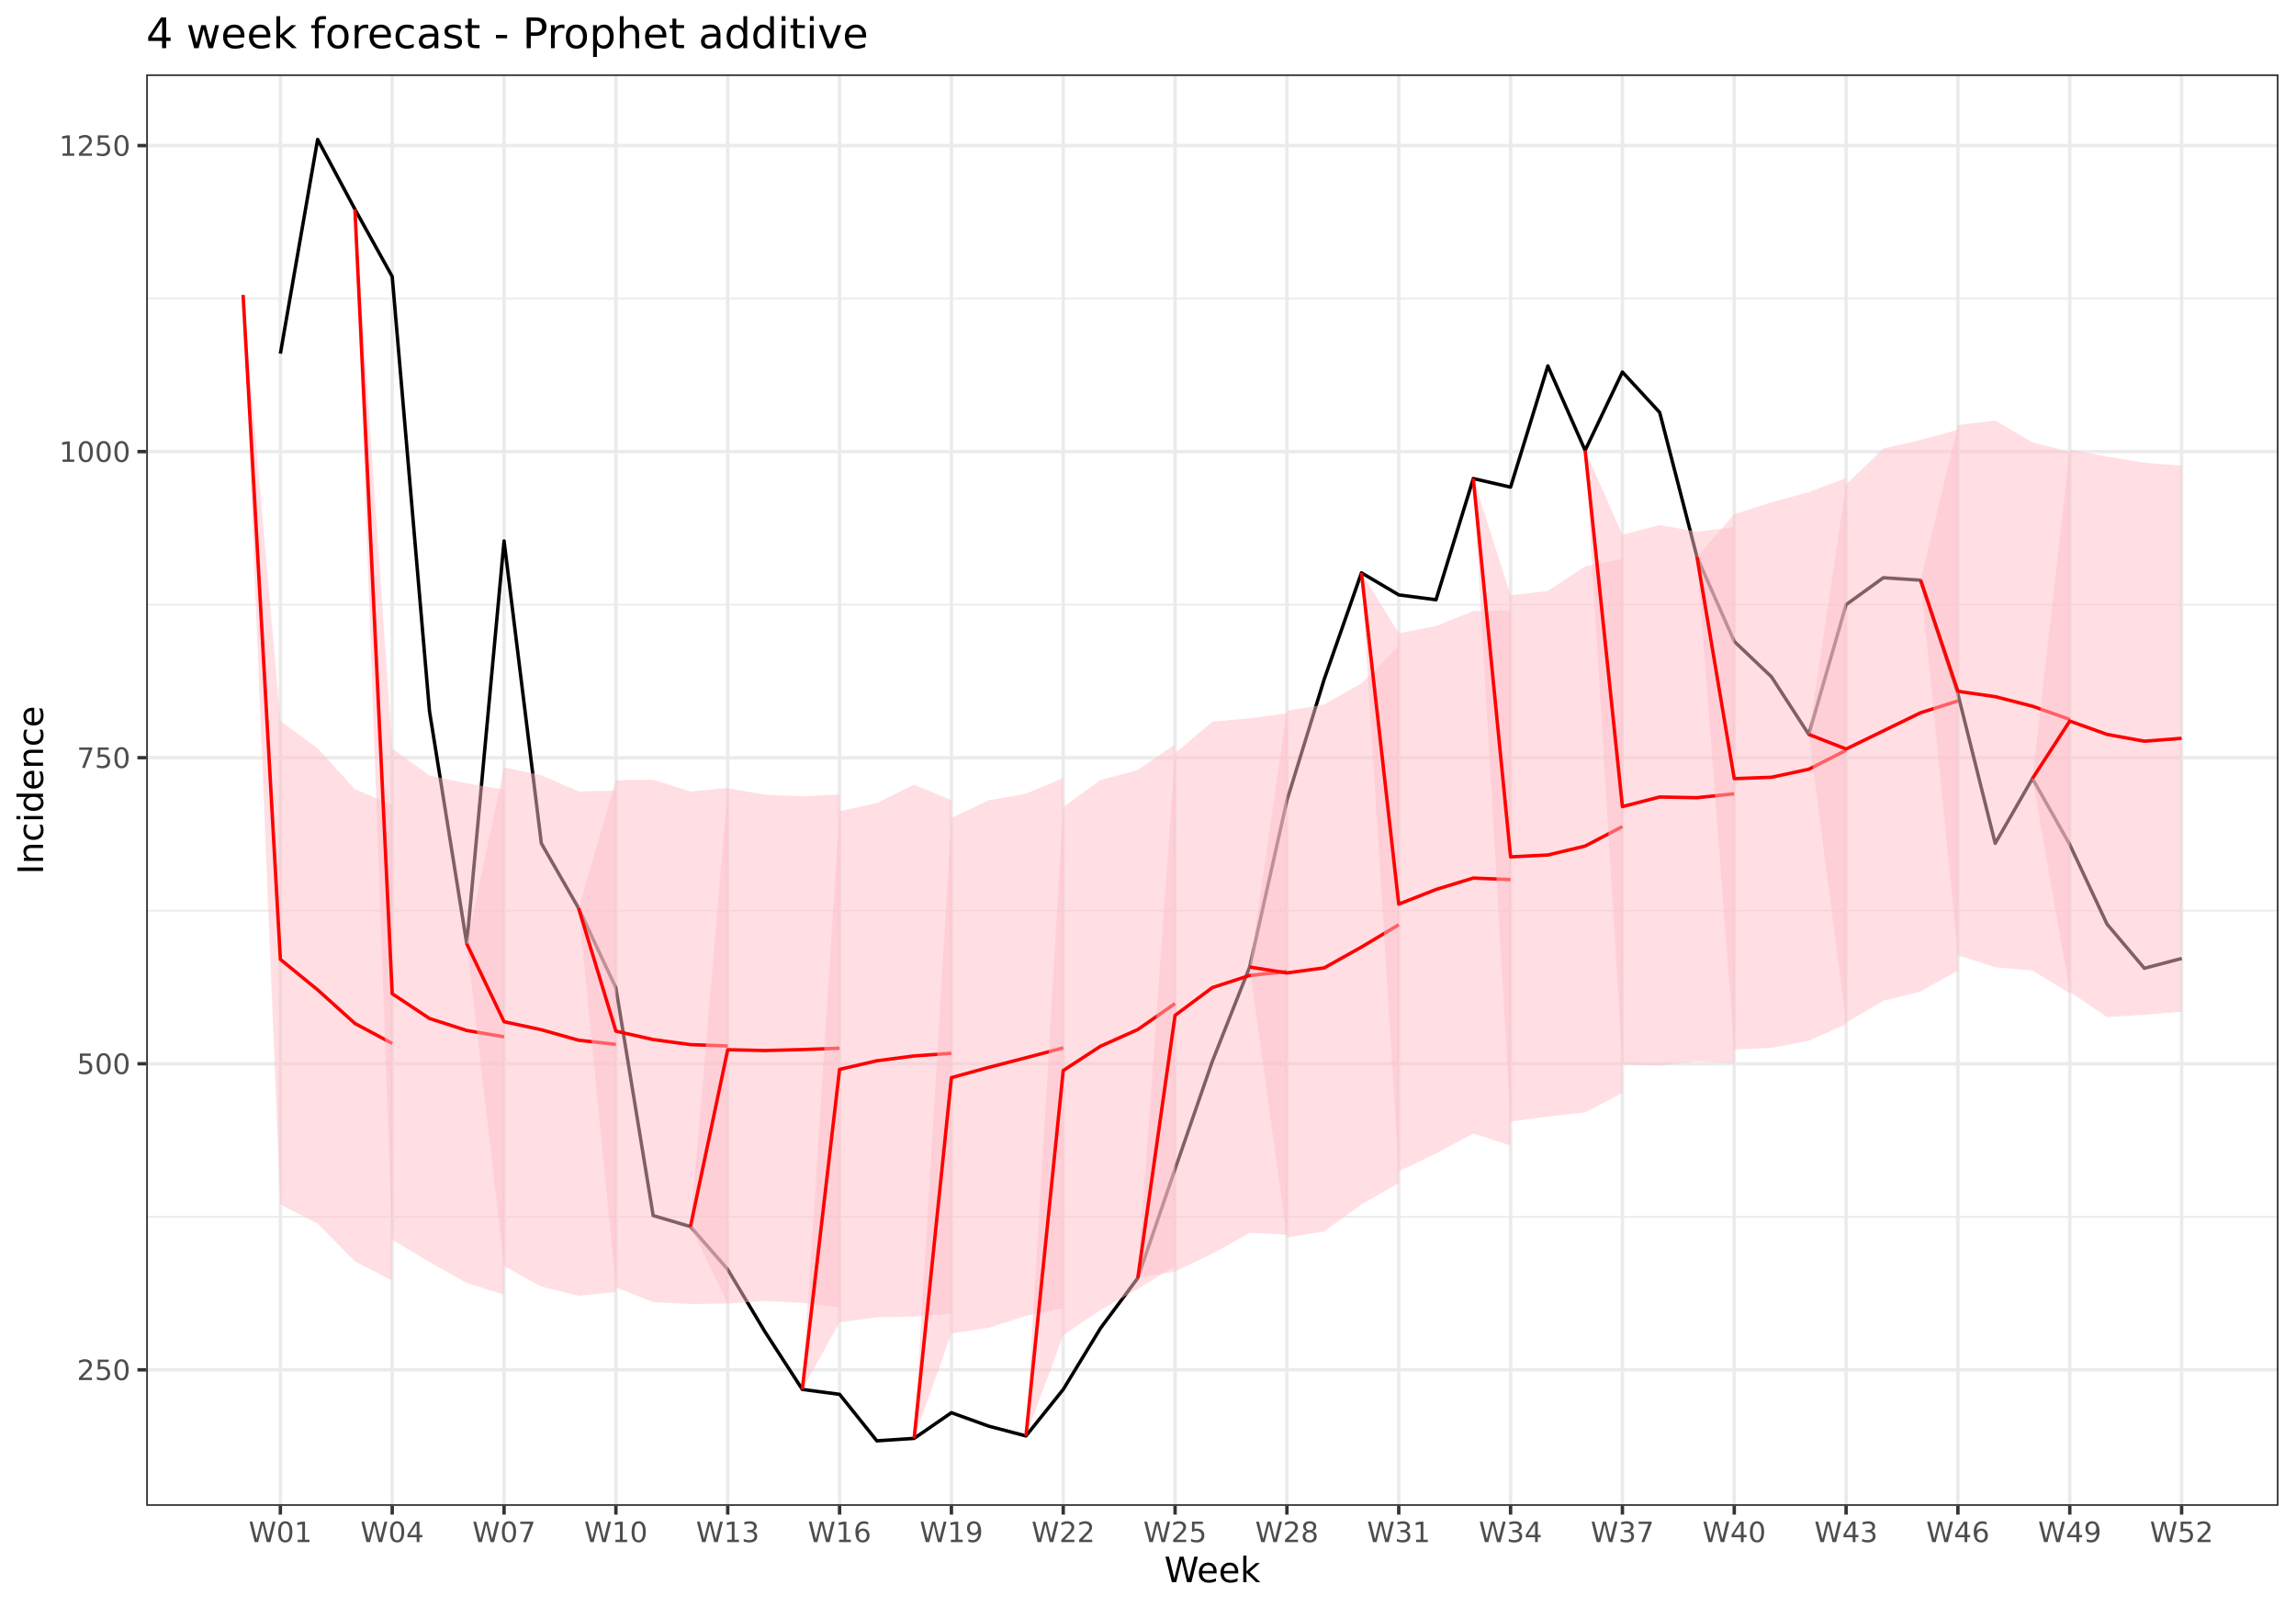
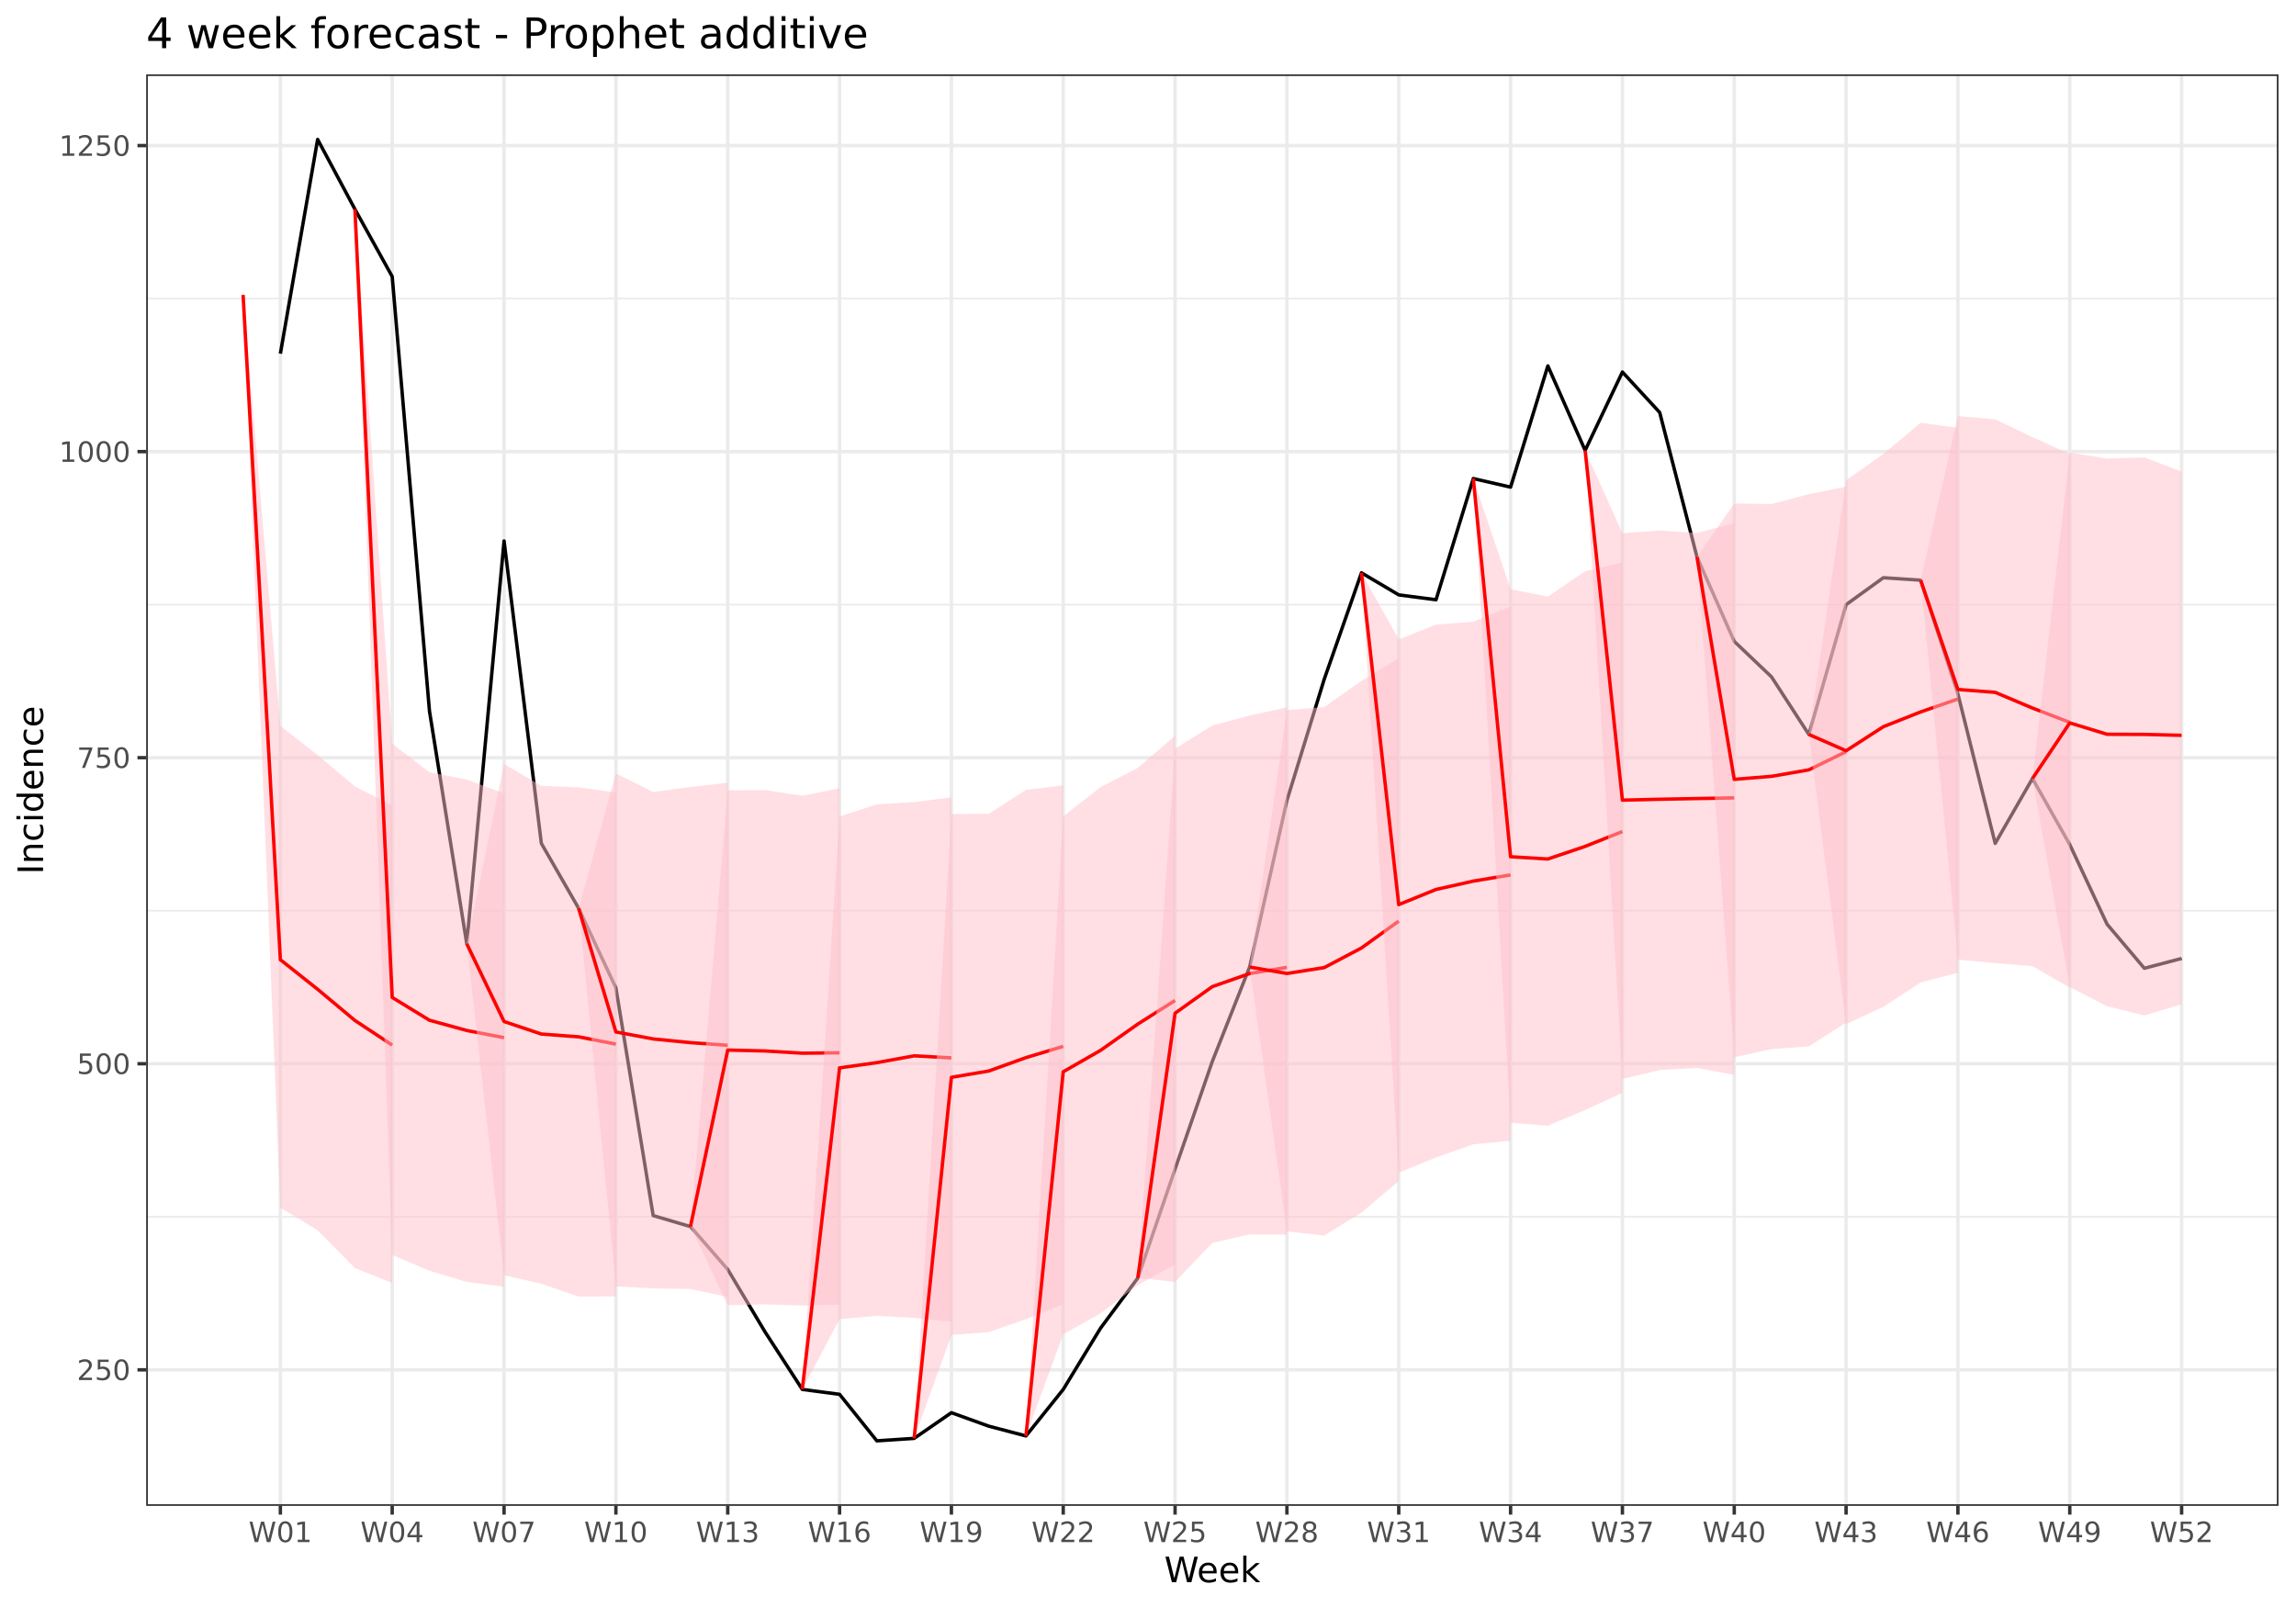
<svg xmlns="http://www.w3.org/2000/svg" class="svglite" width="720.00pt" height="504.00pt" viewBox="0 0 720.00 504.00">
  <defs>
    <style type="text/css">
    .svglite line, .svglite polyline, .svglite polygon, .svglite path, .svglite rect, .svglite circle {
      fill: none;
      stroke: #000000;
      stroke-linecap: round;
      stroke-linejoin: round;
      stroke-miterlimit: 10.00;
    }
    .svglite text {
      white-space: pre;
    }
  </style>
  </defs>
  <rect width="100%" height="100%" style="stroke: none; fill: #FFFFFF;" />
  <defs>
    <clipPath id="cpMC4wMHw3MjAuMDB8MC4wMHw1MDQuMDA=">
      <rect x="0.00" y="0.00" width="720.00" height="504.00" />
    </clipPath>
  </defs>
  <g clip-path="url(#cpMC4wMHw3MjAuMDB8MC4wMHw1MDQuMDA=)">
    <rect x="0.00" y="-0" width="720.00" height="504.00" style="stroke-width: 1.07; stroke: #FFFFFF; fill: #FFFFFF;" />
  </g>
  <defs>
    <clipPath id="cpNDUuODR8NzE0LjUyfDIzLjMyfDQ3Mi4yOQ==">
      <rect x="45.84" y="23.32" width="668.68" height="448.97" />
    </clipPath>
  </defs>
  <g clip-path="url(#cpNDUuODR8NzE0LjUyfDIzLjMyfDQ3Mi4yOQ==)">
    <rect x="45.84" y="23.32" width="668.68" height="448.97" style="stroke-width: 1.07; stroke: none; fill: #FFFFFF;" />
    <polyline points="45.84,381.62 714.52,381.62 " style="stroke-width: 0.53; stroke: #EBEBEB; stroke-linecap: butt;" />
    <polyline points="45.84,285.63 714.52,285.63 " style="stroke-width: 0.53; stroke: #EBEBEB; stroke-linecap: butt;" />
    <polyline points="45.84,189.64 714.52,189.64 " style="stroke-width: 0.53; stroke: #EBEBEB; stroke-linecap: butt;" />
    <polyline points="45.84,93.65 714.52,93.65 " style="stroke-width: 0.53; stroke: #EBEBEB; stroke-linecap: butt;" />
    <polyline points="45.84,429.62 714.52,429.62 " style="stroke-width: 1.07; stroke: #EBEBEB; stroke-linecap: butt;" />
    <polyline points="45.84,333.62 714.52,333.62 " style="stroke-width: 1.07; stroke: #EBEBEB; stroke-linecap: butt;" />
    <polyline points="45.84,237.63 714.52,237.63 " style="stroke-width: 1.07; stroke: #EBEBEB; stroke-linecap: butt;" />
    <polyline points="45.84,141.64 714.52,141.64 " style="stroke-width: 1.07; stroke: #EBEBEB; stroke-linecap: butt;" />
    <polyline points="45.84,45.65 714.52,45.65 " style="stroke-width: 1.07; stroke: #EBEBEB; stroke-linecap: butt;" />
    <polyline points="87.92,472.29 87.92,23.32 " style="stroke-width: 1.07; stroke: #EBEBEB; stroke-linecap: butt;" />
    <polyline points="122.99,472.29 122.99,23.32 " style="stroke-width: 1.07; stroke: #EBEBEB; stroke-linecap: butt;" />
    <polyline points="158.07,472.29 158.07,23.32 " style="stroke-width: 1.07; stroke: #EBEBEB; stroke-linecap: butt;" />
    <polyline points="193.14,472.29 193.14,23.32 " style="stroke-width: 1.07; stroke: #EBEBEB; stroke-linecap: butt;" />
    <polyline points="228.21,472.29 228.21,23.32 " style="stroke-width: 1.07; stroke: #EBEBEB; stroke-linecap: butt;" />
    <polyline points="263.28,472.29 263.28,23.32 " style="stroke-width: 1.07; stroke: #EBEBEB; stroke-linecap: butt;" />
    <polyline points="298.35,472.29 298.35,23.32 " style="stroke-width: 1.07; stroke: #EBEBEB; stroke-linecap: butt;" />
    <polyline points="333.42,472.29 333.42,23.32 " style="stroke-width: 1.07; stroke: #EBEBEB; stroke-linecap: butt;" />
    <polyline points="368.49,472.29 368.49,23.32 " style="stroke-width: 1.07; stroke: #EBEBEB; stroke-linecap: butt;" />
    <polyline points="403.56,472.29 403.56,23.32 " style="stroke-width: 1.07; stroke: #EBEBEB; stroke-linecap: butt;" />
    <polyline points="438.63,472.29 438.63,23.32 " style="stroke-width: 1.07; stroke: #EBEBEB; stroke-linecap: butt;" />
    <polyline points="473.70,472.29 473.70,23.32 " style="stroke-width: 1.07; stroke: #EBEBEB; stroke-linecap: butt;" />
    <polyline points="508.77,472.29 508.77,23.32 " style="stroke-width: 1.07; stroke: #EBEBEB; stroke-linecap: butt;" />
    <polyline points="543.84,472.29 543.84,23.32 " style="stroke-width: 1.07; stroke: #EBEBEB; stroke-linecap: butt;" />
    <polyline points="578.91,472.29 578.91,23.32 " style="stroke-width: 1.07; stroke: #EBEBEB; stroke-linecap: butt;" />
    <polyline points="613.98,472.29 613.98,23.32 " style="stroke-width: 1.07; stroke: #EBEBEB; stroke-linecap: butt;" />
    <polyline points="649.06,472.29 649.06,23.32 " style="stroke-width: 1.07; stroke: #EBEBEB; stroke-linecap: butt;" />
    <polyline points="684.13,472.29 684.13,23.32 " style="stroke-width: 1.07; stroke: #EBEBEB; stroke-linecap: butt;" />
    <polyline points="87.92,110.92 99.61,43.73 111.30,65.62 122.99,86.73 134.68,223.04 146.37,296.00 158.07,169.67 169.76,264.51 181.45,284.86 193.14,309.82 204.83,381.24 216.52,384.69 228.21,398.13 239.90,417.71 251.59,435.76 263.28,437.30 274.97,451.89 286.66,451.12 298.35,443.06 310.04,447.28 321.73,450.35 333.42,435.76 345.11,416.56 356.80,400.82 368.49,366.65 380.18,332.86 391.87,303.29 403.56,251.07 415.25,213.06 426.94,179.65 438.63,186.57 450.32,188.10 462.01,150.09 473.70,152.78 485.39,114.76 497.08,141.26 508.77,116.68 520.46,129.35 532.15,174.66 543.84,201.16 555.53,212.29 567.22,230.34 578.91,189.64 590.60,181.19 602.29,181.96 613.98,217.67 625.67,264.51 637.36,244.16 649.06,264.89 660.75,289.85 672.44,303.68 684.13,300.60 " style="stroke-width: 1.07; stroke-linecap: butt;" />
-     <polygon points="76.23,92.49 87.92,226.14 99.61,234.69 111.30,247.53 122.99,252.39 122.99,401.66 111.30,395.63 99.61,383.78 87.92,377.73 76.23,92.49 " style="stroke-width: 0.00; stroke: none; stroke-linecap: butt; fill: #FFC0CB; fill-opacity: 0.50;" />
-     <polyline points="76.23,92.49 87.92,226.14 99.61,234.69 111.30,247.53 122.99,252.39 " style="stroke-width: 1.07; stroke: none; stroke-linecap: butt;" />
-     <polyline points="122.99,401.66 111.30,395.63 99.61,383.78 87.92,377.73 76.23,92.49 " style="stroke-width: 1.07; stroke: none; stroke-linecap: butt;" />
-     <polyline points="76.23,92.49 87.92,300.89 99.61,310.44 111.30,320.99 122.99,327.26 " style="stroke-width: 1.07; stroke: #FF0000; stroke-linecap: butt;" />
-     <polygon points="111.30,65.62 122.99,234.78 134.68,243.24 146.37,245.66 158.07,247.66 158.07,406.07 146.37,402.37 134.68,395.83 122.99,388.81 111.30,65.62 " style="stroke-width: 0.00; stroke: none; stroke-linecap: butt; fill: #FFC0CB; fill-opacity: 0.50;" />
-     <polyline points="111.30,65.62 122.99,234.78 134.68,243.24 146.37,245.66 158.07,247.66 " style="stroke-width: 1.07; stroke: none; stroke-linecap: butt;" />
-     <polyline points="158.07,406.07 146.37,402.37 134.68,395.83 122.99,388.81 111.30,65.62 " style="stroke-width: 1.07; stroke: none; stroke-linecap: butt;" />
-     <polyline points="111.30,65.62 122.99,311.66 134.68,319.43 146.37,323.19 158.07,325.18 " style="stroke-width: 1.07; stroke: #FF0000; stroke-linecap: butt;" />
-     <polygon points="146.37,296.00 158.07,240.66 169.76,243.15 181.45,248.23 193.14,247.94 193.14,405.19 181.45,406.39 169.76,403.54 158.07,397.08 146.37,296.00 " style="stroke-width: 0.00; stroke: none; stroke-linecap: butt; fill: #FFC0CB; fill-opacity: 0.50;" />
-     <polyline points="146.37,296.00 158.07,240.66 169.76,243.15 181.45,248.23 193.14,247.94 " style="stroke-width: 1.07; stroke: none; stroke-linecap: butt;" />
-     <polyline points="193.14,405.19 181.45,406.39 169.76,403.54 158.07,397.08 146.37,296.00 " style="stroke-width: 1.07; stroke: none; stroke-linecap: butt;" />
-     <polyline points="146.37,296.00 158.07,320.44 169.76,322.96 181.45,326.25 193.14,327.55 " style="stroke-width: 1.07; stroke: #FF0000; stroke-linecap: butt;" />
-     <polygon points="181.45,284.86 193.14,244.72 204.83,244.54 216.52,248.25 228.21,247.09 228.21,408.79 216.52,409.00 204.83,408.36 193.14,403.79 181.45,284.86 " style="stroke-width: 0.00; stroke: none; stroke-linecap: butt; fill: #FFC0CB; fill-opacity: 0.50;" />
-     <polyline points="181.45,284.86 193.14,244.72 204.83,244.54 216.52,248.25 228.21,247.09 " style="stroke-width: 1.07; stroke: none; stroke-linecap: butt;" />
-     <polyline points="228.21,408.79 216.52,409.00 204.83,408.36 193.14,403.79 181.45,284.86 " style="stroke-width: 1.07; stroke: none; stroke-linecap: butt;" />
-     <polyline points="181.45,284.86 193.14,323.40 204.83,326.04 216.52,327.62 228.21,328.05 " style="stroke-width: 1.07; stroke: #FF0000; stroke-linecap: butt;" />
-     <polygon points="216.52,384.69 228.21,247.24 239.90,249.24 251.59,249.74 263.28,249.18 263.28,410.01 251.59,408.65 239.90,408.01 228.21,408.84 216.52,384.69 " style="stroke-width: 0.00; stroke: none; stroke-linecap: butt; fill: #FFC0CB; fill-opacity: 0.50;" />
-     <polyline points="216.52,384.69 228.21,247.24 239.90,249.24 251.59,249.74 263.28,249.18 " style="stroke-width: 1.07; stroke: none; stroke-linecap: butt;" />
-     <polyline points="263.28,410.01 251.59,408.65 239.90,408.01 228.21,408.84 216.52,384.69 " style="stroke-width: 1.07; stroke: none; stroke-linecap: butt;" />
-     <polyline points="216.52,384.69 228.21,329.22 239.90,329.48 251.59,329.17 263.28,328.75 " style="stroke-width: 1.07; stroke: #FF0000; stroke-linecap: butt;" />
-     <polygon points="251.59,435.76 263.28,254.38 274.97,251.86 286.66,246.07 298.35,250.96 298.35,412.02 286.66,412.92 274.97,413.13 263.28,414.74 251.59,435.76 " style="stroke-width: 0.00; stroke: none; stroke-linecap: butt; fill: #FFC0CB; fill-opacity: 0.50;" />
-     <polyline points="251.59,435.76 263.28,254.38 274.97,251.86 286.66,246.07 298.35,250.96 " style="stroke-width: 1.07; stroke: none; stroke-linecap: butt;" />
-     <polyline points="298.35,412.02 286.66,412.92 274.97,413.13 263.28,414.74 251.59,435.76 " style="stroke-width: 1.07; stroke: none; stroke-linecap: butt;" />
-     <polyline points="251.59,435.76 263.28,335.39 274.97,332.69 286.66,331.17 298.35,330.34 " style="stroke-width: 1.07; stroke: #FF0000; stroke-linecap: butt;" />
-     <polygon points="286.66,451.12 298.35,256.53 310.04,251.01 321.73,248.91 333.42,244.02 333.42,410.29 321.73,412.68 310.04,416.43 298.35,418.20 286.66,451.12 " style="stroke-width: 0.00; stroke: none; stroke-linecap: butt; fill: #FFC0CB; fill-opacity: 0.50;" />
-     <polyline points="286.66,451.12 298.35,256.53 310.04,251.01 321.73,248.91 333.42,244.02 " style="stroke-width: 1.07; stroke: none; stroke-linecap: butt;" />
-     <polyline points="333.42,410.29 321.73,412.68 310.04,416.43 298.35,418.20 286.66,451.12 " style="stroke-width: 1.07; stroke: none; stroke-linecap: butt;" />
-     <polyline points="286.66,451.12 298.35,337.98 310.04,334.76 321.73,331.74 333.42,328.65 " style="stroke-width: 1.07; stroke: #FF0000; stroke-linecap: butt;" />
-     <polygon points="321.73,450.35 333.42,253.11 345.11,244.60 356.80,241.49 368.49,233.42 368.49,397.08 356.80,404.24 345.11,410.86 333.42,418.73 321.73,450.35 " style="stroke-width: 0.00; stroke: none; stroke-linecap: butt; fill: #FFC0CB; fill-opacity: 0.50;" />
-     <polyline points="321.73,450.35 333.42,253.11 345.11,244.60 356.80,241.49 368.49,233.42 " style="stroke-width: 1.07; stroke: none; stroke-linecap: butt;" />
-     <polyline points="368.49,397.08 356.80,404.24 345.11,410.86 333.42,418.73 321.73,450.35 " style="stroke-width: 1.07; stroke: none; stroke-linecap: butt;" />
-     <polyline points="321.73,450.35 333.42,335.74 345.11,328.12 356.80,322.89 368.49,314.73 " style="stroke-width: 1.07; stroke: #FF0000; stroke-linecap: butt;" />
-     <polygon points="356.80,400.82 368.49,236.24 380.18,226.33 391.87,225.27 403.56,223.68 403.56,387.23 391.87,386.67 380.18,393.18 368.49,398.75 356.80,400.82 " style="stroke-width: 0.00; stroke: none; stroke-linecap: butt; fill: #FFC0CB; fill-opacity: 0.50;" />
-     <polyline points="356.80,400.82 368.49,236.24 380.18,226.33 391.87,225.27 403.56,223.68 " style="stroke-width: 1.07; stroke: none; stroke-linecap: butt;" />
-     <polyline points="403.56,387.23 391.87,386.67 380.18,393.18 368.49,398.75 356.80,400.82 " style="stroke-width: 1.07; stroke: none; stroke-linecap: butt;" />
-     <polyline points="356.80,400.82 368.49,318.44 380.18,309.73 391.87,305.93 403.56,304.73 " style="stroke-width: 1.07; stroke: #FF0000; stroke-linecap: butt;" />
-     <polygon points="391.87,303.29 403.56,222.90 415.25,220.96 426.94,214.26 438.63,202.65 438.63,371.06 426.94,377.73 415.25,386.20 403.56,388.13 391.87,303.29 " style="stroke-width: 0.00; stroke: none; stroke-linecap: butt; fill: #FFC0CB; fill-opacity: 0.50;" />
-     <polyline points="391.87,303.29 403.56,222.90 415.25,220.96 426.94,214.26 438.63,202.65 " style="stroke-width: 1.07; stroke: none; stroke-linecap: butt;" />
-     <polyline points="438.63,371.06 426.94,377.73 415.25,386.20 403.56,388.13 391.87,303.29 " style="stroke-width: 1.07; stroke: none; stroke-linecap: butt;" />
-     <polyline points="391.87,303.29 403.56,305.13 415.25,303.56 426.94,297.02 438.63,290.02 " style="stroke-width: 1.07; stroke: #FF0000; stroke-linecap: butt;" />
-     <polygon points="426.94,179.65 438.63,198.60 450.32,196.33 462.01,191.64 473.70,191.43 473.70,359.28 462.01,355.49 450.32,361.76 438.63,367.38 426.94,179.65 " style="stroke-width: 0.00; stroke: none; stroke-linecap: butt; fill: #FFC0CB; fill-opacity: 0.50;" />
-     <polyline points="426.94,179.65 438.63,198.60 450.32,196.33 462.01,191.64 473.70,191.43 " style="stroke-width: 1.07; stroke: none; stroke-linecap: butt;" />
-     <polyline points="473.70,359.28 462.01,355.49 450.32,361.76 438.63,367.38 426.94,179.65 " style="stroke-width: 1.07; stroke: none; stroke-linecap: butt;" />
-     <polyline points="426.94,179.65 438.63,283.56 450.32,278.96 462.01,275.38 473.70,275.88 " style="stroke-width: 1.07; stroke: #FF0000; stroke-linecap: butt;" />
-     <polygon points="462.01,150.09 473.70,186.69 485.39,185.34 497.08,177.63 508.77,175.22 508.77,342.77 497.08,348.89 485.39,350.15 473.70,351.78 462.01,150.09 " style="stroke-width: 0.00; stroke: none; stroke-linecap: butt; fill: #FFC0CB; fill-opacity: 0.50;" />
-     <polyline points="462.01,150.09 473.70,186.69 485.39,185.34 497.08,177.63 508.77,175.22 " style="stroke-width: 1.07; stroke: none; stroke-linecap: butt;" />
-     <polyline points="508.77,342.77 497.08,348.89 485.39,350.15 473.70,351.78 462.01,150.09 " style="stroke-width: 1.07; stroke: none; stroke-linecap: butt;" />
-     <polyline points="462.01,150.09 473.70,268.74 485.39,268.15 497.08,265.35 508.77,259.23 " style="stroke-width: 1.07; stroke: #FF0000; stroke-linecap: butt;" />
-     <polygon points="497.08,141.26 508.77,167.75 520.46,164.66 532.15,166.75 543.84,165.35 543.84,333.55 532.15,332.94 520.46,334.19 508.77,333.88 497.08,141.26 " style="stroke-width: 0.00; stroke: none; stroke-linecap: butt; fill: #FFC0CB; fill-opacity: 0.50;" />
-     <polyline points="497.08,141.26 508.77,167.75 520.46,164.66 532.15,166.75 543.84,165.35 " style="stroke-width: 1.07; stroke: none; stroke-linecap: butt;" />
-     <polyline points="543.84,333.55 532.15,332.94 520.46,334.19 508.77,333.88 497.08,141.26 " style="stroke-width: 1.07; stroke: none; stroke-linecap: butt;" />
-     <polyline points="497.08,141.26 508.77,252.97 520.46,249.96 532.15,250.18 543.84,248.94 " style="stroke-width: 1.07; stroke: #FF0000; stroke-linecap: butt;" />
-     <polygon points="532.15,174.66 543.84,161.28 555.53,157.54 567.22,154.35 578.91,149.94 578.91,321.20 567.22,326.38 555.53,328.67 543.84,329.15 532.15,174.66 " style="stroke-width: 0.00; stroke: none; stroke-linecap: butt; fill: #FFC0CB; fill-opacity: 0.50;" />
-     <polyline points="532.15,174.66 543.84,161.28 555.53,157.54 567.22,154.35 578.91,149.94 " style="stroke-width: 1.07; stroke: none; stroke-linecap: butt;" />
-     <polyline points="578.91,321.20 567.22,326.38 555.53,328.67 543.84,329.15 532.15,174.66 " style="stroke-width: 1.07; stroke: none; stroke-linecap: butt;" />
-     <polyline points="532.15,174.66 543.84,244.20 555.53,243.77 567.22,241.25 578.91,235.32 " style="stroke-width: 1.07; stroke: #FF0000; stroke-linecap: butt;" />
-     <polygon points="567.22,230.34 578.91,151.98 590.60,140.64 602.29,137.97 613.98,134.77 613.98,304.38 602.29,310.94 590.60,313.86 578.91,320.73 567.22,230.34 " style="stroke-width: 0.00; stroke: none; stroke-linecap: butt; fill: #FFC0CB; fill-opacity: 0.50;" />
-     <polyline points="567.22,230.34 578.91,151.98 590.60,140.64 602.29,137.97 613.98,134.77 " style="stroke-width: 1.07; stroke: none; stroke-linecap: butt;" />
-     <polyline points="613.98,304.38 602.29,310.94 590.60,313.86 578.91,320.73 567.22,230.34 " style="stroke-width: 1.07; stroke: none; stroke-linecap: butt;" />
-     <polyline points="567.22,230.34 578.91,234.91 590.60,229.22 602.29,223.53 613.98,219.81 " style="stroke-width: 1.07; stroke: #FF0000; stroke-linecap: butt;" />
-     <polygon points="602.29,181.96 613.98,133.31 625.67,131.88 637.36,138.77 649.06,141.68 649.06,311.49 637.36,304.40 625.67,303.37 613.98,299.56 602.29,181.96 " style="stroke-width: 0.00; stroke: none; stroke-linecap: butt; fill: #FFC0CB; fill-opacity: 0.50;" />
-     <polyline points="602.29,181.96 613.98,133.31 625.67,131.88 637.36,138.77 649.06,141.68 " style="stroke-width: 1.07; stroke: none; stroke-linecap: butt;" />
-     <polyline points="649.06,311.49 637.36,304.40 625.67,303.37 613.98,299.56 602.29,181.96 " style="stroke-width: 1.07; stroke: none; stroke-linecap: butt;" />
-     <polyline points="602.29,181.96 613.98,216.81 625.67,218.49 637.36,221.49 649.06,225.64 " style="stroke-width: 1.07; stroke: #FF0000; stroke-linecap: butt;" />
-     <polygon points="637.36,244.16 649.06,141.00 660.75,143.19 672.44,145.13 684.13,146.06 684.13,317.28 672.44,318.26 660.75,318.97 649.06,311.11 637.36,244.16 " style="stroke-width: 0.00; stroke: none; stroke-linecap: butt; fill: #FFC0CB; fill-opacity: 0.50;" />
-     <polyline points="637.36,244.16 649.06,141.00 660.75,143.19 672.44,145.13 684.13,146.06 " style="stroke-width: 1.07; stroke: none; stroke-linecap: butt;" />
-     <polyline points="684.13,317.28 672.44,318.26 660.75,318.97 649.06,311.11 637.36,244.16 " style="stroke-width: 1.07; stroke: none; stroke-linecap: butt;" />
-     <polyline points="637.36,244.16 649.06,226.14 660.75,230.33 672.44,232.46 684.13,231.56 " style="stroke-width: 1.07; stroke: #FF0000; stroke-linecap: butt;" />
+     <polygon points="76.23,92.49 87.92,227.67 99.61,236.81 111.30,246.65 122.99,252.58 122.99,402.37 111.30,397.71 99.61,385.87 87.92,378.77 76.23,92.49 " style="stroke-width: 0.00; stroke: none; stroke-linecap: butt; fill: #FFC0CB; fill-opacity: 0.50;" />
+     <polyline points="76.23,92.49 87.92,227.67 99.61,236.81 111.30,246.65 122.99,252.58 " style="stroke-width: 1.07; stroke: none; stroke-linecap: butt;" />
+     <polyline points="122.99,402.37 111.30,397.71 99.61,385.87 87.92,378.77 76.23,92.49 " style="stroke-width: 1.07; stroke: none; stroke-linecap: butt;" />
+     <polyline points="76.23,92.49 87.92,300.99 99.61,310.27 111.30,320.05 122.99,327.78 " style="stroke-width: 1.07; stroke: #FF0000; stroke-linecap: butt;" />
+     <polygon points="111.30,65.62 122.99,233.24 134.68,242.22 146.37,244.49 158.07,248.83 158.07,403.56 146.37,402.05 134.68,398.55 122.99,393.59 111.30,65.62 " style="stroke-width: 0.00; stroke: none; stroke-linecap: butt; fill: #FFC0CB; fill-opacity: 0.50;" />
+     <polyline points="111.30,65.62 122.99,233.24 134.68,242.22 146.37,244.49 158.07,248.83 " style="stroke-width: 1.07; stroke: none; stroke-linecap: butt;" />
+     <polyline points="158.07,403.56 146.37,402.05 134.68,398.55 122.99,393.59 111.30,65.62 " style="stroke-width: 1.07; stroke: none; stroke-linecap: butt;" />
+     <polyline points="111.30,65.62 122.99,312.83 134.68,319.98 146.37,323.19 158.07,325.45 " style="stroke-width: 1.07; stroke: #FF0000; stroke-linecap: butt;" />
+     <polygon points="146.37,296.00 158.07,239.61 169.76,246.47 181.45,246.93 193.14,248.57 193.14,406.58 181.45,406.66 169.76,402.63 158.07,399.96 146.37,296.00 " style="stroke-width: 0.00; stroke: none; stroke-linecap: butt; fill: #FFC0CB; fill-opacity: 0.50;" />
+     <polyline points="146.37,296.00 158.07,239.61 169.76,246.47 181.45,246.93 193.14,248.57 " style="stroke-width: 1.07; stroke: none; stroke-linecap: butt;" />
+     <polyline points="193.14,406.58 181.45,406.66 169.76,402.63 158.07,399.96 146.37,296.00 " style="stroke-width: 1.07; stroke: none; stroke-linecap: butt;" />
+     <polyline points="146.37,296.00 158.07,320.38 169.76,324.31 181.45,325.18 193.14,327.47 " style="stroke-width: 1.07; stroke: #FF0000; stroke-linecap: butt;" />
+     <polygon points="181.45,284.86 193.14,242.56 204.83,248.40 216.52,246.81 228.21,245.49 228.21,406.78 216.52,404.26 204.83,404.07 193.14,403.46 181.45,284.86 " style="stroke-width: 0.00; stroke: none; stroke-linecap: butt; fill: #FFC0CB; fill-opacity: 0.50;" />
+     <polyline points="181.45,284.86 193.14,242.56 204.83,248.40 216.52,246.81 228.21,245.49 " style="stroke-width: 1.07; stroke: none; stroke-linecap: butt;" />
+     <polyline points="228.21,406.78 216.52,404.26 204.83,404.07 193.14,403.46 181.45,284.86 " style="stroke-width: 1.07; stroke: none; stroke-linecap: butt;" />
+     <polyline points="181.45,284.86 193.14,323.65 204.83,325.84 216.52,327.00 228.21,327.84 " style="stroke-width: 1.07; stroke: #FF0000; stroke-linecap: butt;" />
+     <polygon points="216.52,384.69 228.21,247.88 239.90,247.79 251.59,249.55 263.28,247.21 263.28,409.18 251.59,409.45 239.90,409.11 228.21,409.36 216.52,384.69 " style="stroke-width: 0.00; stroke: none; stroke-linecap: butt; fill: #FFC0CB; fill-opacity: 0.50;" />
+     <polyline points="216.52,384.69 228.21,247.88 239.90,247.79 251.59,249.55 263.28,247.21 " style="stroke-width: 1.07; stroke: none; stroke-linecap: butt;" />
+     <polyline points="263.28,409.18 251.59,409.45 239.90,409.11 228.21,409.36 216.52,384.69 " style="stroke-width: 1.07; stroke: none; stroke-linecap: butt;" />
+     <polyline points="216.52,384.69 228.21,329.33 239.90,329.61 251.59,330.31 263.28,330.19 " style="stroke-width: 1.07; stroke: #FF0000; stroke-linecap: butt;" />
+     <polygon points="251.59,435.76 263.28,256.09 274.97,252.25 286.66,251.56 298.35,250.06 298.35,414.54 286.66,413.33 274.97,412.68 263.28,413.74 251.59,435.76 " style="stroke-width: 0.00; stroke: none; stroke-linecap: butt; fill: #FFC0CB; fill-opacity: 0.50;" />
+     <polyline points="251.59,435.76 263.28,256.09 274.97,252.25 286.66,251.56 298.35,250.06 " style="stroke-width: 1.07; stroke: none; stroke-linecap: butt;" />
+     <polyline points="298.35,414.54 286.66,413.33 274.97,412.68 263.28,413.74 251.59,435.76 " style="stroke-width: 1.07; stroke: none; stroke-linecap: butt;" />
+     <polyline points="251.59,435.76 263.28,334.91 274.97,333.27 286.66,331.14 298.35,331.78 " style="stroke-width: 1.07; stroke: #FF0000; stroke-linecap: butt;" />
+     <polygon points="286.66,451.12 298.35,255.29 310.04,255.25 321.73,247.72 333.42,246.31 333.42,409.05 321.73,413.75 310.04,417.79 298.35,418.68 286.66,451.12 " style="stroke-width: 0.00; stroke: none; stroke-linecap: butt; fill: #FFC0CB; fill-opacity: 0.50;" />
+     <polyline points="286.66,451.12 298.35,255.29 310.04,255.25 321.73,247.72 333.42,246.31 " style="stroke-width: 1.07; stroke: none; stroke-linecap: butt;" />
+     <polyline points="333.42,409.05 321.73,413.75 310.04,417.79 298.35,418.68 286.66,451.12 " style="stroke-width: 1.07; stroke: none; stroke-linecap: butt;" />
+     <polyline points="286.66,451.12 298.35,337.88 310.04,335.90 321.73,331.70 333.42,328.17 " style="stroke-width: 1.07; stroke: #FF0000; stroke-linecap: butt;" />
+     <polygon points="321.73,450.35 333.42,256.03 345.11,246.85 356.80,240.83 368.49,230.72 368.49,396.59 356.80,403.04 345.11,411.92 333.42,418.43 321.73,450.35 " style="stroke-width: 0.00; stroke: none; stroke-linecap: butt; fill: #FFC0CB; fill-opacity: 0.50;" />
+     <polyline points="321.73,450.35 333.42,256.03 345.11,246.85 356.80,240.83 368.49,230.72 " style="stroke-width: 1.07; stroke: none; stroke-linecap: butt;" />
+     <polyline points="368.49,396.59 356.80,403.04 345.11,411.92 333.42,418.43 321.73,450.35 " style="stroke-width: 1.07; stroke: none; stroke-linecap: butt;" />
+     <polyline points="321.73,450.35 333.42,336.13 345.11,329.43 356.80,321.18 368.49,313.77 " style="stroke-width: 1.07; stroke: #FF0000; stroke-linecap: butt;" />
+     <polygon points="356.80,400.82 368.49,234.78 380.18,227.53 391.87,224.40 403.56,221.85 403.56,387.22 391.87,387.13 380.18,389.81 368.49,402.03 356.80,400.82 " style="stroke-width: 0.00; stroke: none; stroke-linecap: butt; fill: #FFC0CB; fill-opacity: 0.50;" />
+     <polyline points="356.80,400.82 368.49,234.78 380.18,227.53 391.87,224.40 403.56,221.85 " style="stroke-width: 1.07; stroke: none; stroke-linecap: butt;" />
+     <polyline points="403.56,387.22 391.87,387.13 380.18,389.81 368.49,402.03 356.80,400.82 " style="stroke-width: 1.07; stroke: none; stroke-linecap: butt;" />
+     <polyline points="356.80,400.82 368.49,317.77 380.18,309.43 391.87,305.33 403.56,303.39 " style="stroke-width: 1.07; stroke: #FF0000; stroke-linecap: butt;" />
+     <polygon points="391.87,303.29 403.56,222.71 415.25,221.75 426.94,213.54 438.63,206.43 438.63,370.44 426.94,380.28 415.25,387.49 403.56,386.20 391.87,303.29 " style="stroke-width: 0.00; stroke: none; stroke-linecap: butt; fill: #FFC0CB; fill-opacity: 0.50;" />
+     <polyline points="391.87,303.29 403.56,222.71 415.25,221.75 426.94,213.54 438.63,206.43 " style="stroke-width: 1.07; stroke: none; stroke-linecap: butt;" />
+     <polyline points="438.63,370.44 426.94,380.28 415.25,387.49 403.56,386.20 391.87,303.29 " style="stroke-width: 1.07; stroke: none; stroke-linecap: butt;" />
+     <polyline points="391.87,303.29 403.56,305.31 415.25,303.47 426.94,297.31 438.63,288.88 " style="stroke-width: 1.07; stroke: #FF0000; stroke-linecap: butt;" />
+     <polygon points="426.94,179.65 438.63,200.54 450.32,195.89 462.01,194.98 473.70,190.19 473.70,357.79 462.01,358.88 450.32,363.01 438.63,367.81 426.94,179.65 " style="stroke-width: 0.00; stroke: none; stroke-linecap: butt; fill: #FFC0CB; fill-opacity: 0.50;" />
+     <polyline points="426.94,179.65 438.63,200.54 450.32,195.89 462.01,194.98 473.70,190.19 " style="stroke-width: 1.07; stroke: none; stroke-linecap: butt;" />
+     <polyline points="473.70,357.79 462.01,358.88 450.32,363.01 438.63,367.81 426.94,179.65 " style="stroke-width: 1.07; stroke: none; stroke-linecap: butt;" />
+     <polyline points="426.94,179.65 438.63,283.71 450.32,278.96 462.01,276.34 473.70,274.40 " style="stroke-width: 1.07; stroke: #FF0000; stroke-linecap: butt;" />
+     <polygon points="462.01,150.09 473.70,184.80 485.39,187.11 497.08,179.16 508.77,176.30 508.77,342.73 497.08,348.14 485.39,353.06 473.70,352.15 462.01,150.09 " style="stroke-width: 0.00; stroke: none; stroke-linecap: butt; fill: #FFC0CB; fill-opacity: 0.50;" />
+     <polyline points="462.01,150.09 473.70,184.80 485.39,187.11 497.08,179.16 508.77,176.30 " style="stroke-width: 1.07; stroke: none; stroke-linecap: butt;" />
+     <polyline points="508.77,342.73 497.08,348.14 485.39,353.06 473.70,352.15 462.01,150.09 " style="stroke-width: 1.07; stroke: none; stroke-linecap: butt;" />
+     <polyline points="462.01,150.09 473.70,268.70 485.39,269.41 497.08,265.45 508.77,260.79 " style="stroke-width: 1.07; stroke: #FF0000; stroke-linecap: butt;" />
+     <polygon points="497.08,141.26 508.77,167.23 520.46,166.38 532.15,167.16 543.84,164.11 543.84,337.12 532.15,334.95 520.46,335.59 508.77,338.40 497.08,141.26 " style="stroke-width: 0.00; stroke: none; stroke-linecap: butt; fill: #FFC0CB; fill-opacity: 0.50;" />
+     <polyline points="497.08,141.26 508.77,167.23 520.46,166.38 532.15,167.16 543.84,164.11 " style="stroke-width: 1.07; stroke: none; stroke-linecap: butt;" />
+     <polyline points="543.84,337.12 532.15,334.95 520.46,335.59 508.77,338.40 497.08,141.26 " style="stroke-width: 1.07; stroke: none; stroke-linecap: butt;" />
+     <polyline points="497.08,141.26 508.77,250.95 520.46,250.67 532.15,250.45 543.84,250.24 " style="stroke-width: 1.07; stroke: #FF0000; stroke-linecap: butt;" />
+     <polygon points="532.15,174.66 543.84,157.92 555.53,158.07 567.22,154.99 578.91,152.65 578.91,320.72 567.22,328.18 555.53,329.02 543.84,331.58 532.15,174.66 " style="stroke-width: 0.00; stroke: none; stroke-linecap: butt; fill: #FFC0CB; fill-opacity: 0.50;" />
+     <polyline points="532.15,174.66 543.84,157.92 555.53,158.07 567.22,154.99 578.91,152.65 " style="stroke-width: 1.07; stroke: none; stroke-linecap: butt;" />
+     <polyline points="578.91,320.72 567.22,328.18 555.53,329.02 543.84,331.58 532.15,174.66 " style="stroke-width: 1.07; stroke: none; stroke-linecap: butt;" />
+     <polyline points="532.15,174.66 543.84,244.43 555.53,243.48 567.22,241.45 578.91,235.75 " style="stroke-width: 1.07; stroke: #FF0000; stroke-linecap: butt;" />
+     <polygon points="567.22,230.34 578.91,150.62 590.60,142.38 602.29,132.58 613.98,134.22 613.98,305.08 602.29,308.13 590.60,315.78 578.91,321.20 567.22,230.34 " style="stroke-width: 0.00; stroke: none; stroke-linecap: butt; fill: #FFC0CB; fill-opacity: 0.50;" />
+     <polyline points="567.22,230.34 578.91,150.62 590.60,142.38 602.29,132.58 613.98,134.22 " style="stroke-width: 1.07; stroke: none; stroke-linecap: butt;" />
+     <polyline points="613.98,305.08 602.29,308.13 590.60,315.78 578.91,321.20 567.22,230.34 " style="stroke-width: 1.07; stroke: none; stroke-linecap: butt;" />
+     <polyline points="567.22,230.34 578.91,235.46 590.60,227.91 602.29,223.28 613.98,219.23 " style="stroke-width: 1.07; stroke: #FF0000; stroke-linecap: butt;" />
+     <polygon points="602.29,181.96 613.98,130.50 625.67,131.50 637.36,137.11 649.06,142.39 649.06,309.76 637.36,303.02 625.67,302.05 613.98,300.97 602.29,181.96 " style="stroke-width: 0.00; stroke: none; stroke-linecap: butt; fill: #FFC0CB; fill-opacity: 0.50;" />
+     <polyline points="602.29,181.96 613.98,130.50 625.67,131.50 637.36,137.11 649.06,142.39 " style="stroke-width: 1.07; stroke: none; stroke-linecap: butt;" />
+     <polyline points="649.06,309.76 637.36,303.02 625.67,302.05 613.98,300.97 602.29,181.96 " style="stroke-width: 1.07; stroke: none; stroke-linecap: butt;" />
+     <polyline points="602.29,181.96 613.98,216.24 625.67,217.14 637.36,222.07 649.06,226.57 " style="stroke-width: 1.07; stroke: #FF0000; stroke-linecap: butt;" />
+     <polygon points="637.36,244.16 649.06,141.96 660.75,143.81 672.44,143.45 684.13,147.92 684.13,314.96 672.44,318.46 660.75,315.58 649.06,309.58 637.36,244.16 " style="stroke-width: 0.00; stroke: none; stroke-linecap: butt; fill: #FFC0CB; fill-opacity: 0.50;" />
+     <polyline points="637.36,244.16 649.06,141.96 660.75,143.81 672.44,143.45 684.13,147.92 " style="stroke-width: 1.07; stroke: none; stroke-linecap: butt;" />
+     <polyline points="684.13,314.96 672.44,318.46 660.75,315.58 649.06,309.58 637.36,244.16 " style="stroke-width: 1.07; stroke: none; stroke-linecap: butt;" />
+     <polyline points="637.36,244.16 649.06,226.72 660.75,230.29 672.44,230.33 684.13,230.62 " style="stroke-width: 1.07; stroke: #FF0000; stroke-linecap: butt;" />
    <rect x="45.84" y="23.32" width="668.68" height="448.97" style="stroke-width: 1.07; stroke: #333333;" />
  </g>
  <g clip-path="url(#cpMC4wMHw3MjAuMDB8MC4wMHw1MDQuMDA=)">
    <text x="40.91" y="432.82" text-anchor="end" style="font-size: 8.80px;fill: #4D4D4D; font-family: &quot;DejaVu Sans&quot;;" textLength="16.78px" lengthAdjust="spacingAndGlyphs">250</text>
    <text x="40.91" y="336.83" text-anchor="end" style="font-size: 8.80px;fill: #4D4D4D; font-family: &quot;DejaVu Sans&quot;;" textLength="16.78px" lengthAdjust="spacingAndGlyphs">500</text>
    <text x="40.91" y="240.84" text-anchor="end" style="font-size: 8.80px;fill: #4D4D4D; font-family: &quot;DejaVu Sans&quot;;" textLength="16.78px" lengthAdjust="spacingAndGlyphs">750</text>
    <text x="40.91" y="144.85" text-anchor="end" style="font-size: 8.80px;fill: #4D4D4D; font-family: &quot;DejaVu Sans&quot;;" textLength="22.38px" lengthAdjust="spacingAndGlyphs">1000</text>
    <text x="40.91" y="48.86" text-anchor="end" style="font-size: 8.80px;fill: #4D4D4D; font-family: &quot;DejaVu Sans&quot;;" textLength="22.38px" lengthAdjust="spacingAndGlyphs">1250</text>
    <polyline points="43.10,429.62 45.84,429.62 " style="stroke-width: 1.07; stroke: #333333; stroke-linecap: butt;" />
    <polyline points="43.10,333.62 45.84,333.62 " style="stroke-width: 1.07; stroke: #333333; stroke-linecap: butt;" />
    <polyline points="43.10,237.63 45.84,237.63 " style="stroke-width: 1.07; stroke: #333333; stroke-linecap: butt;" />
    <polyline points="43.10,141.64 45.84,141.64 " style="stroke-width: 1.07; stroke: #333333; stroke-linecap: butt;" />
    <polyline points="43.10,45.65 45.84,45.65 " style="stroke-width: 1.07; stroke: #333333; stroke-linecap: butt;" />
    <polyline points="87.92,475.03 87.92,472.29 " style="stroke-width: 1.07; stroke: #333333; stroke-linecap: butt;" />
    <polyline points="122.99,475.03 122.99,472.29 " style="stroke-width: 1.07; stroke: #333333; stroke-linecap: butt;" />
    <polyline points="158.07,475.03 158.07,472.29 " style="stroke-width: 1.07; stroke: #333333; stroke-linecap: butt;" />
    <polyline points="193.14,475.03 193.14,472.29 " style="stroke-width: 1.07; stroke: #333333; stroke-linecap: butt;" />
    <polyline points="228.21,475.03 228.21,472.29 " style="stroke-width: 1.07; stroke: #333333; stroke-linecap: butt;" />
    <polyline points="263.28,475.03 263.28,472.29 " style="stroke-width: 1.07; stroke: #333333; stroke-linecap: butt;" />
    <polyline points="298.35,475.03 298.35,472.29 " style="stroke-width: 1.07; stroke: #333333; stroke-linecap: butt;" />
    <polyline points="333.42,475.03 333.42,472.29 " style="stroke-width: 1.07; stroke: #333333; stroke-linecap: butt;" />
    <polyline points="368.49,475.03 368.49,472.29 " style="stroke-width: 1.07; stroke: #333333; stroke-linecap: butt;" />
    <polyline points="403.56,475.03 403.56,472.29 " style="stroke-width: 1.07; stroke: #333333; stroke-linecap: butt;" />
    <polyline points="438.63,475.03 438.63,472.29 " style="stroke-width: 1.07; stroke: #333333; stroke-linecap: butt;" />
    <polyline points="473.70,475.03 473.70,472.29 " style="stroke-width: 1.07; stroke: #333333; stroke-linecap: butt;" />
    <polyline points="508.77,475.03 508.77,472.29 " style="stroke-width: 1.07; stroke: #333333; stroke-linecap: butt;" />
    <polyline points="543.84,475.03 543.84,472.29 " style="stroke-width: 1.07; stroke: #333333; stroke-linecap: butt;" />
    <polyline points="578.91,475.03 578.91,472.29 " style="stroke-width: 1.07; stroke: #333333; stroke-linecap: butt;" />
    <polyline points="613.98,475.03 613.98,472.29 " style="stroke-width: 1.07; stroke: #333333; stroke-linecap: butt;" />
    <polyline points="649.06,475.03 649.06,472.29 " style="stroke-width: 1.07; stroke: #333333; stroke-linecap: butt;" />
    <polyline points="684.13,475.03 684.13,472.29 " style="stroke-width: 1.07; stroke: #333333; stroke-linecap: butt;" />
    <text x="87.92" y="483.64" text-anchor="middle" style="font-size: 8.80px;fill: #4D4D4D; font-family: &quot;DejaVu Sans&quot;;" textLength="19.89px" lengthAdjust="spacingAndGlyphs">W01</text>
    <text x="122.99" y="483.64" text-anchor="middle" style="font-size: 8.80px;fill: #4D4D4D; font-family: &quot;DejaVu Sans&quot;;" textLength="19.89px" lengthAdjust="spacingAndGlyphs">W04</text>
    <text x="158.07" y="483.64" text-anchor="middle" style="font-size: 8.80px;fill: #4D4D4D; font-family: &quot;DejaVu Sans&quot;;" textLength="19.89px" lengthAdjust="spacingAndGlyphs">W07</text>
    <text x="193.14" y="483.64" text-anchor="middle" style="font-size: 8.80px;fill: #4D4D4D; font-family: &quot;DejaVu Sans&quot;;" textLength="19.89px" lengthAdjust="spacingAndGlyphs">W10</text>
    <text x="228.21" y="483.64" text-anchor="middle" style="font-size: 8.80px;fill: #4D4D4D; font-family: &quot;DejaVu Sans&quot;;" textLength="19.89px" lengthAdjust="spacingAndGlyphs">W13</text>
    <text x="263.28" y="483.64" text-anchor="middle" style="font-size: 8.80px;fill: #4D4D4D; font-family: &quot;DejaVu Sans&quot;;" textLength="19.89px" lengthAdjust="spacingAndGlyphs">W16</text>
    <text x="298.35" y="483.64" text-anchor="middle" style="font-size: 8.80px;fill: #4D4D4D; font-family: &quot;DejaVu Sans&quot;;" textLength="19.89px" lengthAdjust="spacingAndGlyphs">W19</text>
    <text x="333.42" y="483.64" text-anchor="middle" style="font-size: 8.80px;fill: #4D4D4D; font-family: &quot;DejaVu Sans&quot;;" textLength="19.89px" lengthAdjust="spacingAndGlyphs">W22</text>
    <text x="368.49" y="483.64" text-anchor="middle" style="font-size: 8.80px;fill: #4D4D4D; font-family: &quot;DejaVu Sans&quot;;" textLength="19.89px" lengthAdjust="spacingAndGlyphs">W25</text>
    <text x="403.56" y="483.64" text-anchor="middle" style="font-size: 8.80px;fill: #4D4D4D; font-family: &quot;DejaVu Sans&quot;;" textLength="19.89px" lengthAdjust="spacingAndGlyphs">W28</text>
    <text x="438.63" y="483.64" text-anchor="middle" style="font-size: 8.80px;fill: #4D4D4D; font-family: &quot;DejaVu Sans&quot;;" textLength="19.89px" lengthAdjust="spacingAndGlyphs">W31</text>
    <text x="473.70" y="483.64" text-anchor="middle" style="font-size: 8.80px;fill: #4D4D4D; font-family: &quot;DejaVu Sans&quot;;" textLength="19.89px" lengthAdjust="spacingAndGlyphs">W34</text>
    <text x="508.77" y="483.64" text-anchor="middle" style="font-size: 8.80px;fill: #4D4D4D; font-family: &quot;DejaVu Sans&quot;;" textLength="19.89px" lengthAdjust="spacingAndGlyphs">W37</text>
    <text x="543.84" y="483.64" text-anchor="middle" style="font-size: 8.80px;fill: #4D4D4D; font-family: &quot;DejaVu Sans&quot;;" textLength="19.89px" lengthAdjust="spacingAndGlyphs">W40</text>
    <text x="578.91" y="483.64" text-anchor="middle" style="font-size: 8.80px;fill: #4D4D4D; font-family: &quot;DejaVu Sans&quot;;" textLength="19.89px" lengthAdjust="spacingAndGlyphs">W43</text>
    <text x="613.98" y="483.64" text-anchor="middle" style="font-size: 8.80px;fill: #4D4D4D; font-family: &quot;DejaVu Sans&quot;;" textLength="19.89px" lengthAdjust="spacingAndGlyphs">W46</text>
    <text x="649.06" y="483.64" text-anchor="middle" style="font-size: 8.80px;fill: #4D4D4D; font-family: &quot;DejaVu Sans&quot;;" textLength="19.89px" lengthAdjust="spacingAndGlyphs">W49</text>
    <text x="684.13" y="483.64" text-anchor="middle" style="font-size: 8.80px;fill: #4D4D4D; font-family: &quot;DejaVu Sans&quot;;" textLength="19.89px" lengthAdjust="spacingAndGlyphs">W52</text>
    <text x="380.18" y="496.23" text-anchor="middle" style="font-size: 11.00px; font-family: &quot;DejaVu Sans&quot;;" textLength="30.14px" lengthAdjust="spacingAndGlyphs">Week</text>
    <text transform="translate(13.50,247.81) rotate(-90)" text-anchor="middle" style="font-size: 11.00px; font-family: &quot;DejaVu Sans&quot;;" textLength="52.86px" lengthAdjust="spacingAndGlyphs">Incidence</text>
    <text x="45.84" y="15.10" style="font-size: 13.20px; font-family: &quot;DejaVu Sans&quot;;" textLength="226.30px" lengthAdjust="spacingAndGlyphs">4 week forecast - Prophet additive</text>
  </g>
</svg>
